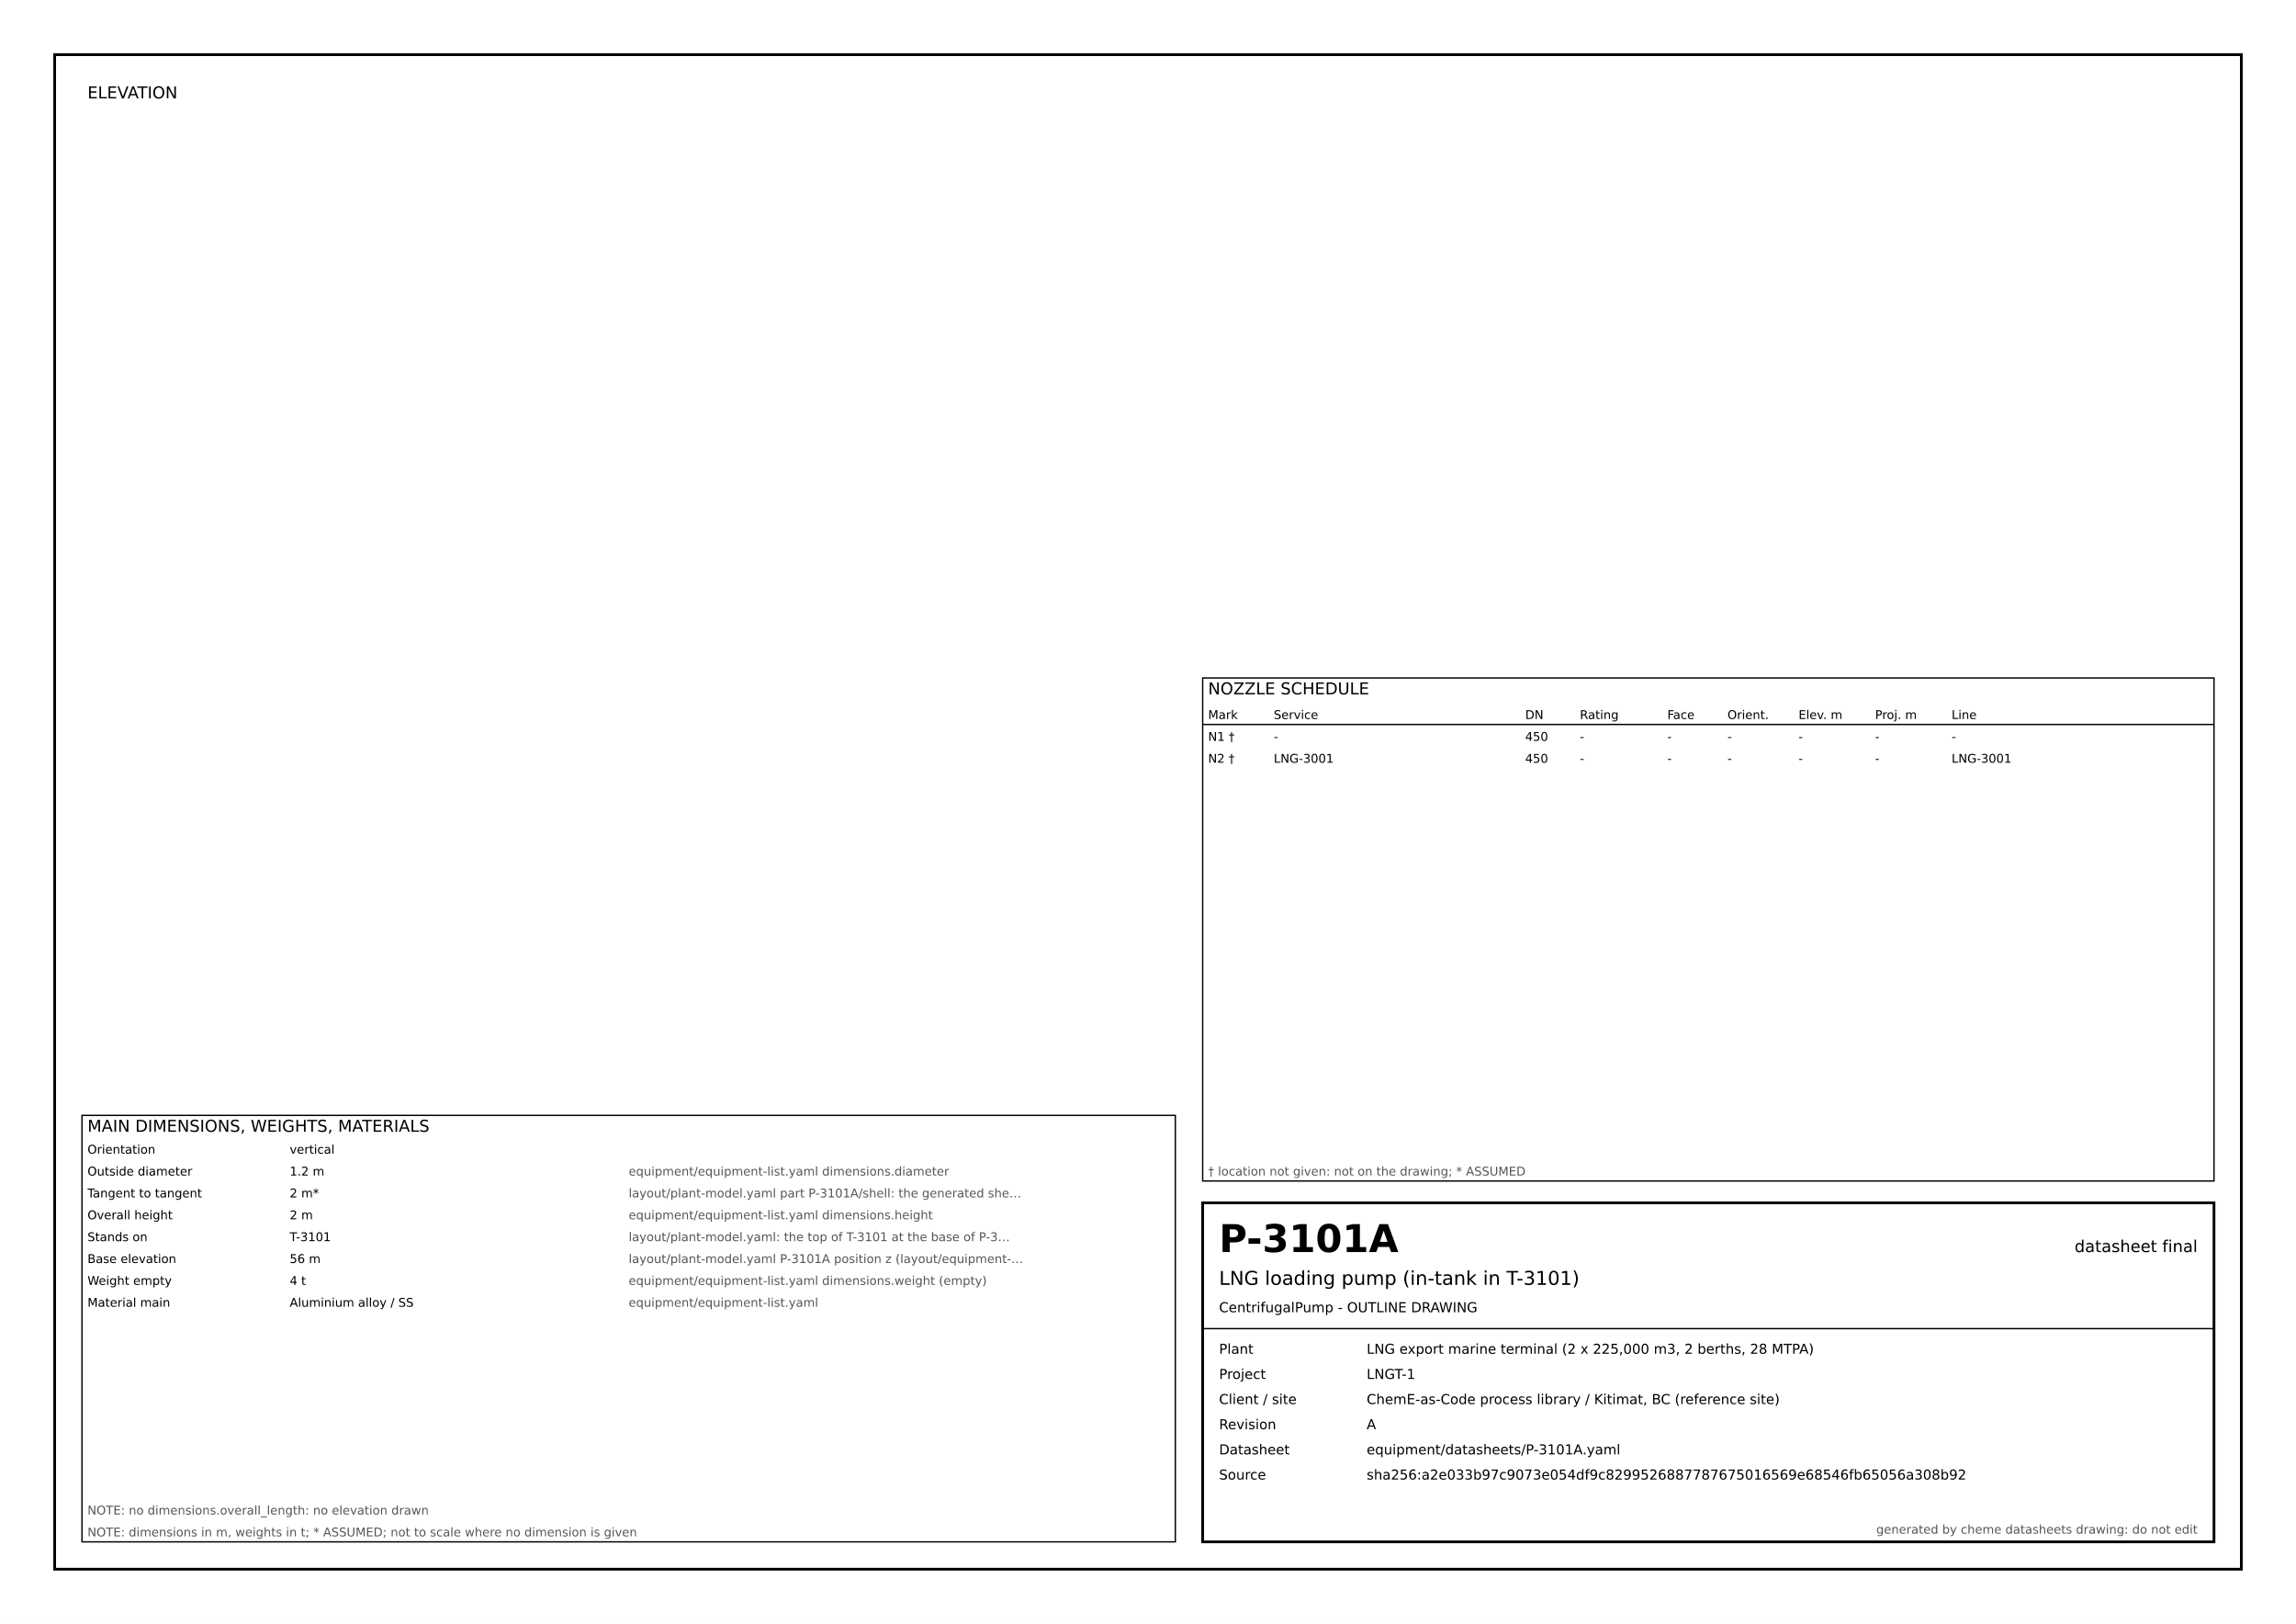
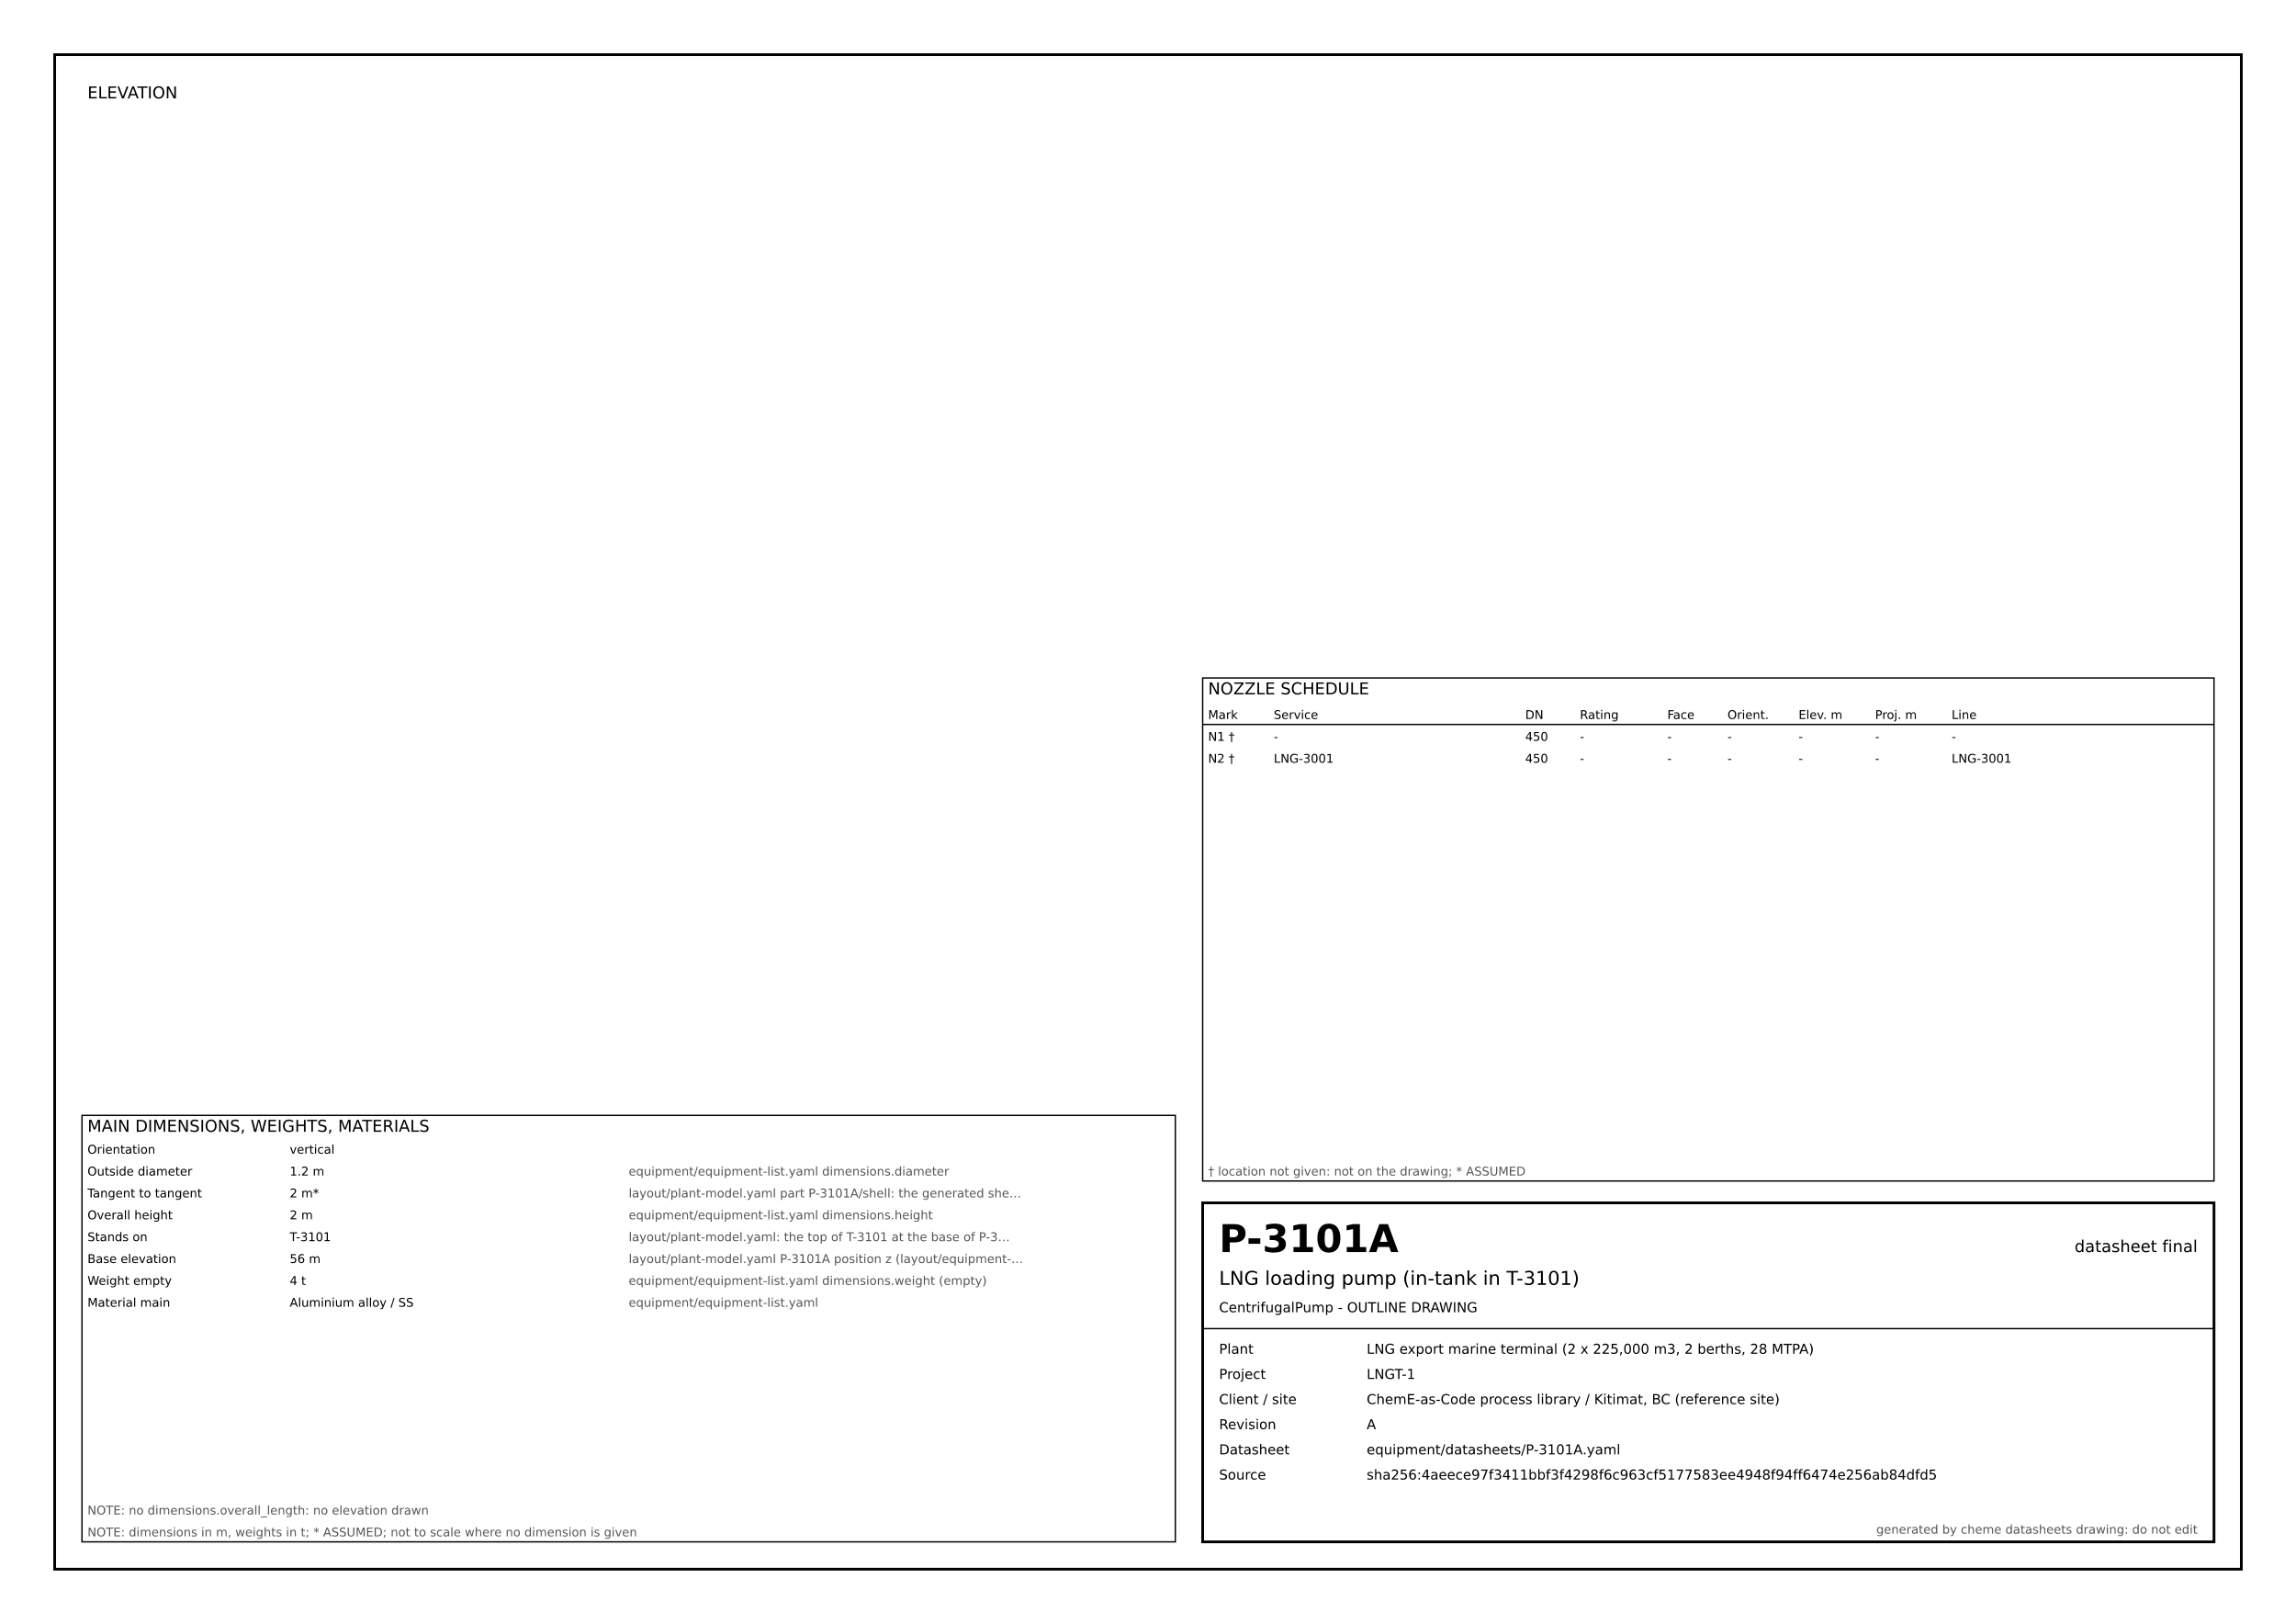
<svg xmlns="http://www.w3.org/2000/svg" width="420mm" height="297mm" viewBox="0 0 420 297">
  <style>
.frame{fill:none;stroke:#000;stroke-width:0.5}
.thin{fill:none;stroke:#000;stroke-width:0.25}
.outline{fill:#fff;stroke:#000;stroke-width:0.5}
.hidden{fill:none;stroke:#000;stroke-width:0.25;stroke-dasharray:1.5 1}
.centre{fill:none;stroke:#555;stroke-width:0.18;stroke-dasharray:4 1 1 1}
.tl{fill:none;stroke:#555;stroke-width:0.18;stroke-dasharray:2 1}
.dim{fill:none;stroke:#1f4e79;stroke-width:0.18}
.nozzle{fill:#fff;stroke:#b71c1c;stroke-width:0.35}
.section{fill:none;stroke:#2e7d32;stroke-width:0.25;stroke-dasharray:2 1}
text{font-family:'DejaVu Sans',Arial,Helvetica,sans-serif;fill:#000}
.t2{font-size:2.2px}.t25{font-size:2.5px}.t3{font-size:3px}.t35{font-size:3.5px}
.t5{font-size:5px;font-weight:bold}.t7{font-size:7px;font-weight:bold}
.dimt{font-size:2.3px;fill:#1f4e79}.nt{font-size:2.3px;fill:#b71c1c}
.note{font-size:2.2px;fill:#555}
.draft{font-size:40px;font-weight:bold;fill:#c62828;fill-opacity:0.12}
</style>
  <rect x="0" y="0" width="420" height="297" fill="#fff" />
  <rect x="10" y="10" width="400" height="277" class="frame" />
  <text x="16" y="18" class="t3" text-anchor="start">ELEVATION</text>
  <text x="221" y="127" class="t3" text-anchor="start">NOZZLE SCHEDULE</text>
  <text x="221" y="131.5" class="t2" text-anchor="start">Mark</text>
  <text x="233" y="131.5" class="t2" text-anchor="start">Service</text>
  <text x="279" y="131.5" class="t2" text-anchor="start">DN</text>
  <text x="289" y="131.5" class="t2" text-anchor="start">Rating</text>
  <text x="305" y="131.5" class="t2" text-anchor="start">Face</text>
  <text x="316" y="131.5" class="t2" text-anchor="start">Orient.</text>
  <text x="329" y="131.5" class="t2" text-anchor="start">Elev. m</text>
  <text x="343" y="131.5" class="t2" text-anchor="start">Proj. m</text>
  <text x="357" y="131.5" class="t2" text-anchor="start">Line</text>
  <line x1="220" y1="132.5" x2="405" y2="132.5" class="thin" />
  <text x="221" y="135.5" class="t2" text-anchor="start">N1 †</text>
  <text x="233" y="135.5" class="t2" text-anchor="start">-</text>
  <text x="279" y="135.5" class="t2" text-anchor="start">450</text>
  <text x="289" y="135.5" class="t2" text-anchor="start">-</text>
  <text x="305" y="135.5" class="t2" text-anchor="start">-</text>
  <text x="316" y="135.5" class="t2" text-anchor="start">-</text>
  <text x="329" y="135.5" class="t2" text-anchor="start">-</text>
  <text x="343" y="135.5" class="t2" text-anchor="start">-</text>
  <text x="357" y="135.5" class="t2" text-anchor="start">-</text>
  <text x="221" y="139.5" class="t2" text-anchor="start">N2 †</text>
  <text x="233" y="139.5" class="t2" text-anchor="start">LNG-3001</text>
  <text x="279" y="139.5" class="t2" text-anchor="start">450</text>
  <text x="289" y="139.5" class="t2" text-anchor="start">-</text>
  <text x="305" y="139.5" class="t2" text-anchor="start">-</text>
  <text x="316" y="139.5" class="t2" text-anchor="start">-</text>
  <text x="329" y="139.5" class="t2" text-anchor="start">-</text>
  <text x="343" y="139.5" class="t2" text-anchor="start">-</text>
  <text x="357" y="139.5" class="t2" text-anchor="start">LNG-3001</text>
  <text x="221" y="215" class="note" text-anchor="start">† location not given: not on the drawing; * ASSUMED</text>
  <rect x="220" y="124" width="185" height="92" class="thin" />
  <text x="16" y="207" class="t3" text-anchor="start">MAIN DIMENSIONS, WEIGHTS, MATERIALS</text>
  <text x="16" y="211" class="t2" text-anchor="start">Orientation</text>
  <text x="53" y="211" class="t2" text-anchor="start">vertical</text>
  <text x="115" y="211" class="note" text-anchor="start" />
  <text x="16" y="215" class="t2" text-anchor="start">Outside diameter</text>
  <text x="53" y="215" class="t2" text-anchor="start">1.2 m</text>
  <text x="115" y="215" class="note" text-anchor="start">equipment/equipment-list.yaml dimensions.diameter</text>
  <text x="16" y="219" class="t2" text-anchor="start">Tangent to tangent</text>
  <text x="53" y="219" class="t2" text-anchor="start">2 m*</text>
  <text x="115" y="219" class="note" text-anchor="start">layout/plant-model.yaml part P-3101A/shell: the generated she…</text>
  <text x="16" y="223" class="t2" text-anchor="start">Overall height</text>
  <text x="53" y="223" class="t2" text-anchor="start">2 m</text>
  <text x="115" y="223" class="note" text-anchor="start">equipment/equipment-list.yaml dimensions.height</text>
  <text x="16" y="227" class="t2" text-anchor="start">Stands on</text>
  <text x="53" y="227" class="t2" text-anchor="start">T-3101</text>
  <text x="115" y="227" class="note" text-anchor="start">layout/plant-model.yaml: the top of T-3101 at the base of P-3…</text>
  <text x="16" y="231" class="t2" text-anchor="start">Base elevation</text>
  <text x="53" y="231" class="t2" text-anchor="start">56 m</text>
  <text x="115" y="231" class="note" text-anchor="start">layout/plant-model.yaml P-3101A position z (layout/equipment-…</text>
  <text x="16" y="235" class="t2" text-anchor="start">Weight empty</text>
  <text x="53" y="235" class="t2" text-anchor="start">4 t</text>
  <text x="115" y="235" class="note" text-anchor="start">equipment/equipment-list.yaml dimensions.weight (empty)</text>
  <text x="16" y="239" class="t2" text-anchor="start">Material main</text>
  <text x="53" y="239" class="t2" text-anchor="start">Aluminium alloy / SS</text>
  <text x="115" y="239" class="note" text-anchor="start">equipment/equipment-list.yaml</text>
  <text x="16" y="277" class="note" text-anchor="start">NOTE: no dimensions.overall_length: no elevation drawn</text>
  <text x="16" y="281" class="note" text-anchor="start">NOTE: dimensions in m, weights in t; * ASSUMED; not to scale where no dimension is given</text>
  <rect x="15" y="204" width="200" height="78" class="thin" />
  <rect x="220" y="220" width="185" height="62" class="frame" />
  <text x="223" y="229" class="t7" text-anchor="start">P-3101A</text>
  <text x="223" y="235" class="t35" text-anchor="start">LNG loading pump (in-tank in T-3101)</text>
  <text x="223" y="240" class="t25" text-anchor="start">CentrifugalPump - OUTLINE DRAWING</text>
  <line x1="220" y1="243" x2="405" y2="243" class="thin" />
  <text x="223" y="247.6" class="t25" text-anchor="start">Plant</text>
  <text x="250" y="247.6" class="t25" text-anchor="start">LNG export marine terminal (2 x 225,000 m3, 2 berths, 28 MTPA)</text>
  <text x="223" y="252.2" class="t25" text-anchor="start">Project</text>
  <text x="250" y="252.2" class="t25" text-anchor="start">LNGT-1</text>
  <text x="223" y="256.8" class="t25" text-anchor="start">Client / site</text>
  <text x="250" y="256.8" class="t25" text-anchor="start">ChemE-as-Code process library / Kitimat, BC (reference site)</text>
  <text x="223" y="261.4" class="t25" text-anchor="start">Revision</text>
  <text x="250" y="261.4" class="t25" text-anchor="start">A</text>
  <text x="223" y="266" class="t25" text-anchor="start">Datasheet</text>
  <text x="250" y="266" class="t25" text-anchor="start">equipment/datasheets/P-3101A.yaml</text>
  <text x="223" y="270.6" class="t25" text-anchor="start">Source</text>
-   <text x="250" y="270.6" class="t25" text-anchor="start">sha256:a2e033b97c9073e054df9c8299526887787675016569e68546fb65056a308b92</text>
+   <text x="250" y="270.6" class="t25" text-anchor="start">sha256:4aeece97f3411bbf3f4298f6c963cf5177583ee4948f94ff6474e256ab84dfd5</text>
  <text x="402" y="229" class="t3" text-anchor="end">datasheet final</text>
  <text x="402" y="280.5" class="note" text-anchor="end">generated by cheme datasheets drawing: do not edit</text>
</svg>
